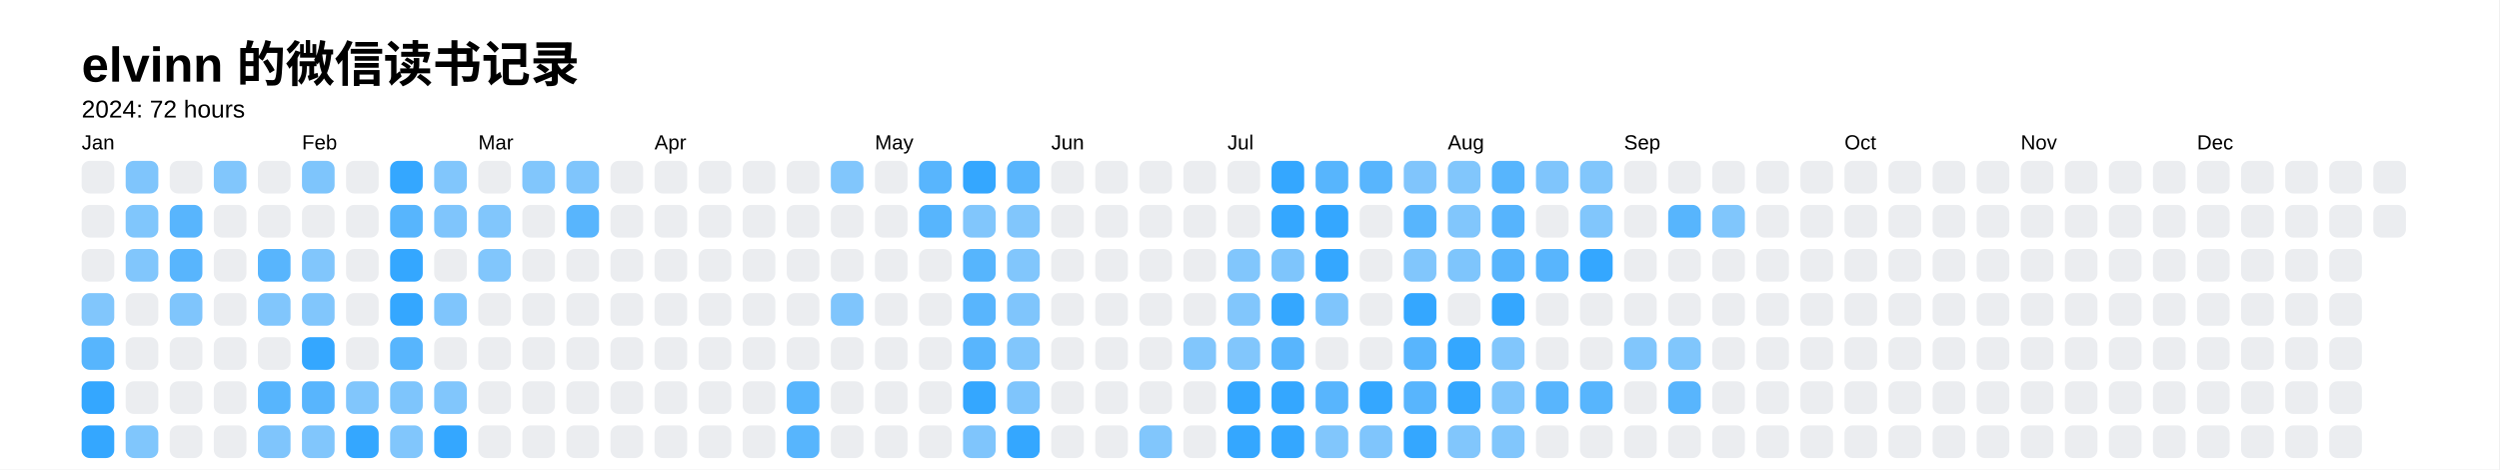
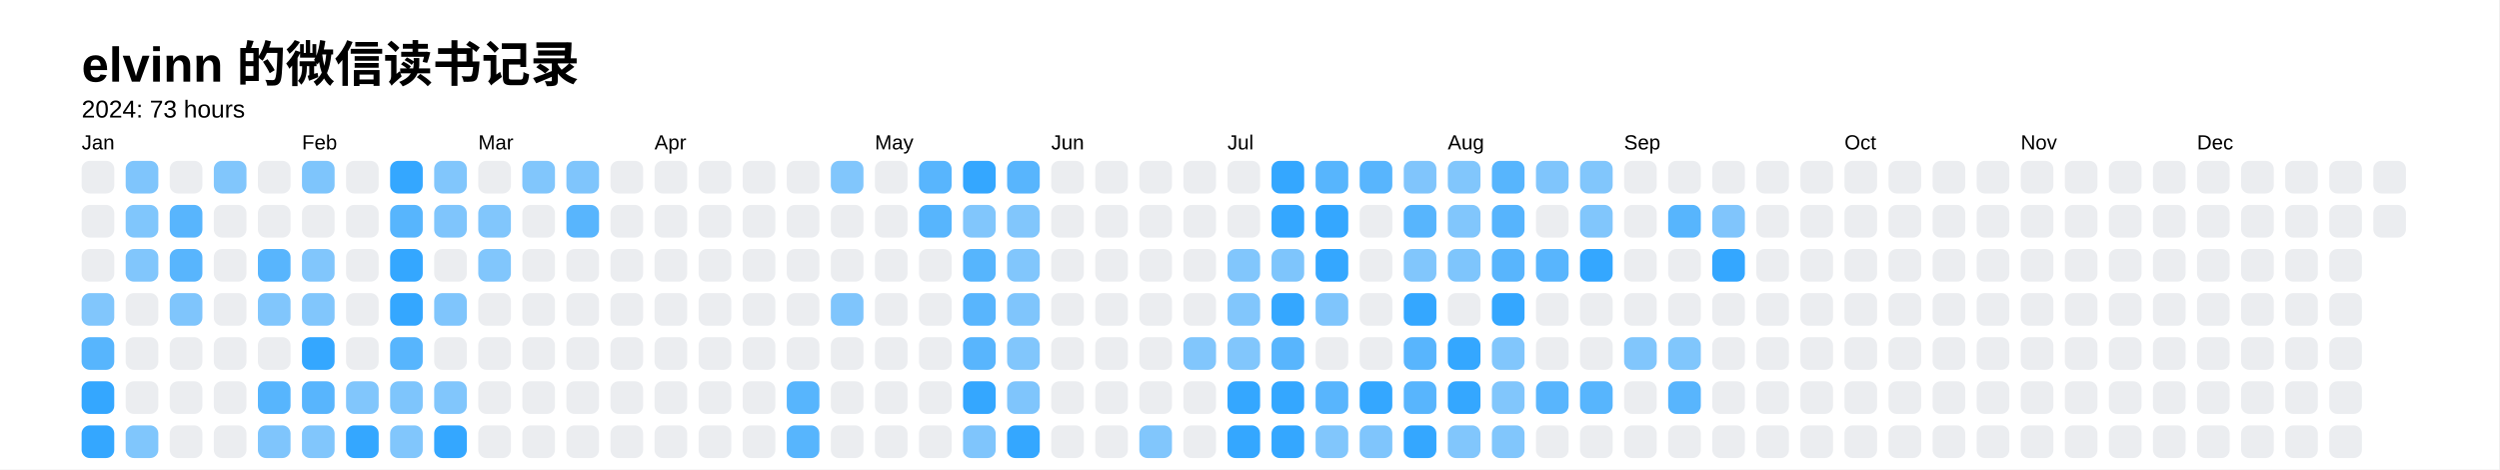
<svg xmlns="http://www.w3.org/2000/svg" baseProfile="full" height="57.5mm" version="1.1" viewBox="0,0,306.2,57.5" width="306.2mm">
  <defs />
  <rect fill="#FFFFFF" height="57.5" width="306.2" x="0" y="0" />
  <text fill="#000000" style="font-size:6px; font-family:Arial; font-weight:bold;" x="10" y="10">elvinn 的微信读书记录</text>
-   <text fill="#000000" style="font-size:3px; font-family:Arial;" x="10" y="14.4">2024: 72 hours</text>
+   <text fill="#000000" style="font-size:3px; font-family:Arial;" x="10" y="14.4">2024: 73 hours</text>
  <text fill="#000000" style="font-size:2.5px; font-family:Arial" x="10" y="18.3">Jan</text>
  <rect fill="#EBEDF0" height="4" rx="1" ry="1" width="4" x="10" y="19.7" />
  <rect fill="#EBEDF0" height="4" rx="1" ry="1" width="4" x="10" y="25.1" />
  <rect fill="#EBEDF0" height="4" rx="1" ry="1" width="4" x="10" y="30.5" />
  <rect fill="#81c6fc" height="4" rx="1" ry="1" width="4" x="10" y="35.9" />
  <rect fill="#57b5fd" height="4" rx="1" ry="1" width="4" x="10" y="41.3" />
  <rect fill="#34A7FF" height="4" rx="1" ry="1" width="4" x="10" y="46.7" />
  <rect fill="#34A7FF" height="4" rx="1" ry="1" width="4" x="10" y="52.1" />
  <rect fill="#7fc5fc" height="4" rx="1" ry="1" width="4" x="15.4" y="19.7" />
  <rect fill="#80c6fc" height="4" rx="1" ry="1" width="4" x="15.4" y="25.1" />
  <rect fill="#81c6fc" height="4" rx="1" ry="1" width="4" x="15.4" y="30.5" />
  <rect fill="#EBEDF0" height="4" rx="1" ry="1" width="4" x="15.4" y="35.9" />
  <rect fill="#EBEDF0" height="4" rx="1" ry="1" width="4" x="15.4" y="41.3" />
  <rect fill="#EBEDF0" height="4" rx="1" ry="1" width="4" x="15.4" y="46.7" />
  <rect fill="#80c6fc" height="4" rx="1" ry="1" width="4" x="15.4" y="52.1" />
  <rect fill="#EBEDF0" height="4" rx="1" ry="1" width="4" x="20.8" y="19.7" />
  <rect fill="#58b5fd" height="4" rx="1" ry="1" width="4" x="20.8" y="25.1" />
  <rect fill="#58b5fd" height="4" rx="1" ry="1" width="4" x="20.8" y="30.5" />
  <rect fill="#7fc5fc" height="4" rx="1" ry="1" width="4" x="20.8" y="35.9" />
  <rect fill="#EBEDF0" height="4" rx="1" ry="1" width="4" x="20.8" y="41.3" />
  <rect fill="#EBEDF0" height="4" rx="1" ry="1" width="4" x="20.8" y="46.7" />
  <rect fill="#EBEDF0" height="4" rx="1" ry="1" width="4" x="20.8" y="52.1" />
  <rect fill="#81c6fc" height="4" rx="1" ry="1" width="4" x="26.2" y="19.7" />
  <rect fill="#EBEDF0" height="4" rx="1" ry="1" width="4" x="26.2" y="25.1" />
  <rect fill="#EBEDF0" height="4" rx="1" ry="1" width="4" x="26.2" y="30.5" />
  <rect fill="#EBEDF0" height="4" rx="1" ry="1" width="4" x="26.2" y="35.9" />
  <rect fill="#EBEDF0" height="4" rx="1" ry="1" width="4" x="26.2" y="41.3" />
  <rect fill="#EBEDF0" height="4" rx="1" ry="1" width="4" x="26.2" y="46.7" />
  <rect fill="#EBEDF0" height="4" rx="1" ry="1" width="4" x="26.2" y="52.1" />
  <rect fill="#EBEDF0" height="4" rx="1" ry="1" width="4" x="31.6" y="19.7" />
  <rect fill="#EBEDF0" height="4" rx="1" ry="1" width="4" x="31.6" y="25.1" />
  <rect fill="#58b5fd" height="4" rx="1" ry="1" width="4" x="31.6" y="30.5" />
  <rect fill="#81c6fc" height="4" rx="1" ry="1" width="4" x="31.6" y="35.9" />
  <rect fill="#EBEDF0" height="4" rx="1" ry="1" width="4" x="31.6" y="41.3" />
  <rect fill="#57b5fd" height="4" rx="1" ry="1" width="4" x="31.6" y="46.7" />
  <rect fill="#7fc5fc" height="4" rx="1" ry="1" width="4" x="31.6" y="52.1" />
  <text fill="#000000" style="font-size:2.5px; font-family:Arial" x="37.0" y="18.3">Feb</text>
  <rect fill="#7ec5fc" height="4" rx="1" ry="1" width="4" x="37.0" y="19.7" />
  <rect fill="#EBEDF0" height="4" rx="1" ry="1" width="4" x="37.0" y="25.1" />
  <rect fill="#81c6fc" height="4" rx="1" ry="1" width="4" x="37.0" y="30.5" />
  <rect fill="#81c6fc" height="4" rx="1" ry="1" width="4" x="37.0" y="35.9" />
  <rect fill="#34A7FF" height="4" rx="1" ry="1" width="4" x="37.0" y="41.3" />
  <rect fill="#58b5fd" height="4" rx="1" ry="1" width="4" x="37.0" y="46.7" />
  <rect fill="#81c6fc" height="4" rx="1" ry="1" width="4" x="37.0" y="52.1" />
  <rect fill="#EBEDF0" height="4" rx="1" ry="1" width="4" x="42.4" y="19.7" />
  <rect fill="#EBEDF0" height="4" rx="1" ry="1" width="4" x="42.4" y="25.1" />
  <rect fill="#EBEDF0" height="4" rx="1" ry="1" width="4" x="42.4" y="30.5" />
  <rect fill="#EBEDF0" height="4" rx="1" ry="1" width="4" x="42.4" y="35.9" />
  <rect fill="#EBEDF0" height="4" rx="1" ry="1" width="4" x="42.4" y="41.3" />
  <rect fill="#81c6fc" height="4" rx="1" ry="1" width="4" x="42.4" y="46.7" />
  <rect fill="#34A7FF" height="4" rx="1" ry="1" width="4" x="42.4" y="52.1" />
  <rect fill="#34A7FF" height="4" rx="1" ry="1" width="4" x="47.8" y="19.7" />
  <rect fill="#57b5fd" height="4" rx="1" ry="1" width="4" x="47.8" y="25.1" />
  <rect fill="#34A7FF" height="4" rx="1" ry="1" width="4" x="47.8" y="30.5" />
  <rect fill="#34A7FF" height="4" rx="1" ry="1" width="4" x="47.8" y="35.9" />
  <rect fill="#57b5fd" height="4" rx="1" ry="1" width="4" x="47.8" y="41.3" />
  <rect fill="#7ec5fc" height="4" rx="1" ry="1" width="4" x="47.8" y="46.7" />
  <rect fill="#81c6fc" height="4" rx="1" ry="1" width="4" x="47.8" y="52.1" />
  <rect fill="#81c6fc" height="4" rx="1" ry="1" width="4" x="53.2" y="19.7" />
  <rect fill="#7fc5fc" height="4" rx="1" ry="1" width="4" x="53.2" y="25.1" />
  <rect fill="#EBEDF0" height="4" rx="1" ry="1" width="4" x="53.2" y="30.5" />
  <rect fill="#7fc5fc" height="4" rx="1" ry="1" width="4" x="53.2" y="35.9" />
  <rect fill="#EBEDF0" height="4" rx="1" ry="1" width="4" x="53.2" y="41.3" />
  <rect fill="#81c6fc" height="4" rx="1" ry="1" width="4" x="53.2" y="46.7" />
  <rect fill="#34A7FF" height="4" rx="1" ry="1" width="4" x="53.2" y="52.1" />
  <text fill="#000000" style="font-size:2.5px; font-family:Arial" x="58.6" y="18.3">Mar</text>
  <rect fill="#EBEDF0" height="4" rx="1" ry="1" width="4" x="58.6" y="19.7" />
  <rect fill="#81c6fc" height="4" rx="1" ry="1" width="4" x="58.6" y="25.1" />
  <rect fill="#81c6fc" height="4" rx="1" ry="1" width="4" x="58.6" y="30.5" />
  <rect fill="#EBEDF0" height="4" rx="1" ry="1" width="4" x="58.6" y="35.9" />
  <rect fill="#EBEDF0" height="4" rx="1" ry="1" width="4" x="58.6" y="41.3" />
  <rect fill="#EBEDF0" height="4" rx="1" ry="1" width="4" x="58.6" y="46.7" />
  <rect fill="#EBEDF0" height="4" rx="1" ry="1" width="4" x="58.6" y="52.1" />
  <rect fill="#81c6fc" height="4" rx="1" ry="1" width="4" x="64" y="19.7" />
  <rect fill="#EBEDF0" height="4" rx="1" ry="1" width="4" x="64" y="25.1" />
  <rect fill="#EBEDF0" height="4" rx="1" ry="1" width="4" x="64" y="30.5" />
  <rect fill="#EBEDF0" height="4" rx="1" ry="1" width="4" x="64" y="35.9" />
  <rect fill="#EBEDF0" height="4" rx="1" ry="1" width="4" x="64" y="41.3" />
  <rect fill="#EBEDF0" height="4" rx="1" ry="1" width="4" x="64" y="46.7" />
  <rect fill="#EBEDF0" height="4" rx="1" ry="1" width="4" x="64" y="52.1" />
  <rect fill="#7fc5fc" height="4" rx="1" ry="1" width="4" x="69.4" y="19.7" />
  <rect fill="#58b5fd" height="4" rx="1" ry="1" width="4" x="69.4" y="25.1" />
  <rect fill="#EBEDF0" height="4" rx="1" ry="1" width="4" x="69.4" y="30.5" />
  <rect fill="#EBEDF0" height="4" rx="1" ry="1" width="4" x="69.4" y="35.9" />
  <rect fill="#EBEDF0" height="4" rx="1" ry="1" width="4" x="69.4" y="41.3" />
  <rect fill="#EBEDF0" height="4" rx="1" ry="1" width="4" x="69.4" y="46.7" />
  <rect fill="#EBEDF0" height="4" rx="1" ry="1" width="4" x="69.4" y="52.1" />
  <rect fill="#EBEDF0" height="4" rx="1" ry="1" width="4" x="74.8" y="19.7" />
  <rect fill="#EBEDF0" height="4" rx="1" ry="1" width="4" x="74.8" y="25.1" />
  <rect fill="#EBEDF0" height="4" rx="1" ry="1" width="4" x="74.8" y="30.5" />
  <rect fill="#EBEDF0" height="4" rx="1" ry="1" width="4" x="74.8" y="35.9" />
  <rect fill="#EBEDF0" height="4" rx="1" ry="1" width="4" x="74.8" y="41.3" />
  <rect fill="#EBEDF0" height="4" rx="1" ry="1" width="4" x="74.8" y="46.7" />
  <rect fill="#EBEDF0" height="4" rx="1" ry="1" width="4" x="74.8" y="52.1" />
  <text fill="#000000" style="font-size:2.5px; font-family:Arial" x="80.2" y="18.3">Apr</text>
  <rect fill="#EBEDF0" height="4" rx="1" ry="1" width="4" x="80.2" y="19.7" />
  <rect fill="#EBEDF0" height="4" rx="1" ry="1" width="4" x="80.2" y="25.1" />
  <rect fill="#EBEDF0" height="4" rx="1" ry="1" width="4" x="80.2" y="30.5" />
  <rect fill="#EBEDF0" height="4" rx="1" ry="1" width="4" x="80.2" y="35.9" />
  <rect fill="#EBEDF0" height="4" rx="1" ry="1" width="4" x="80.2" y="41.3" />
  <rect fill="#EBEDF0" height="4" rx="1" ry="1" width="4" x="80.2" y="46.7" />
  <rect fill="#EBEDF0" height="4" rx="1" ry="1" width="4" x="80.2" y="52.1" />
  <rect fill="#EBEDF0" height="4" rx="1" ry="1" width="4" x="85.6" y="19.7" />
  <rect fill="#EBEDF0" height="4" rx="1" ry="1" width="4" x="85.6" y="25.1" />
  <rect fill="#EBEDF0" height="4" rx="1" ry="1" width="4" x="85.6" y="30.5" />
  <rect fill="#EBEDF0" height="4" rx="1" ry="1" width="4" x="85.6" y="35.9" />
  <rect fill="#EBEDF0" height="4" rx="1" ry="1" width="4" x="85.6" y="41.3" />
  <rect fill="#EBEDF0" height="4" rx="1" ry="1" width="4" x="85.6" y="46.7" />
  <rect fill="#EBEDF0" height="4" rx="1" ry="1" width="4" x="85.6" y="52.1" />
  <rect fill="#EBEDF0" height="4" rx="1" ry="1" width="4" x="91" y="19.7" />
  <rect fill="#EBEDF0" height="4" rx="1" ry="1" width="4" x="91" y="25.1" />
  <rect fill="#EBEDF0" height="4" rx="1" ry="1" width="4" x="91" y="30.5" />
  <rect fill="#EBEDF0" height="4" rx="1" ry="1" width="4" x="91" y="35.9" />
  <rect fill="#EBEDF0" height="4" rx="1" ry="1" width="4" x="91" y="41.3" />
  <rect fill="#EBEDF0" height="4" rx="1" ry="1" width="4" x="91" y="46.7" />
  <rect fill="#EBEDF0" height="4" rx="1" ry="1" width="4" x="91" y="52.1" />
  <rect fill="#EBEDF0" height="4" rx="1" ry="1" width="4" x="96.4" y="19.7" />
  <rect fill="#EBEDF0" height="4" rx="1" ry="1" width="4" x="96.4" y="25.1" />
  <rect fill="#EBEDF0" height="4" rx="1" ry="1" width="4" x="96.4" y="30.5" />
  <rect fill="#EBEDF0" height="4" rx="1" ry="1" width="4" x="96.4" y="35.9" />
  <rect fill="#EBEDF0" height="4" rx="1" ry="1" width="4" x="96.4" y="41.3" />
  <rect fill="#57b5fd" height="4" rx="1" ry="1" width="4" x="96.4" y="46.7" />
  <rect fill="#57b5fd" height="4" rx="1" ry="1" width="4" x="96.4" y="52.1" />
  <rect fill="#81c6fc" height="4" rx="1" ry="1" width="4" x="101.8" y="19.7" />
  <rect fill="#EBEDF0" height="4" rx="1" ry="1" width="4" x="101.8" y="25.1" />
  <rect fill="#EBEDF0" height="4" rx="1" ry="1" width="4" x="101.8" y="30.5" />
  <rect fill="#7fc5fc" height="4" rx="1" ry="1" width="4" x="101.8" y="35.9" />
  <rect fill="#EBEDF0" height="4" rx="1" ry="1" width="4" x="101.8" y="41.3" />
  <rect fill="#EBEDF0" height="4" rx="1" ry="1" width="4" x="101.8" y="46.7" />
  <rect fill="#EBEDF0" height="4" rx="1" ry="1" width="4" x="101.8" y="52.1" />
  <text fill="#000000" style="font-size:2.5px; font-family:Arial" x="107.2" y="18.3">May</text>
  <rect fill="#EBEDF0" height="4" rx="1" ry="1" width="4" x="107.2" y="19.7" />
  <rect fill="#EBEDF0" height="4" rx="1" ry="1" width="4" x="107.2" y="25.1" />
  <rect fill="#EBEDF0" height="4" rx="1" ry="1" width="4" x="107.2" y="30.5" />
  <rect fill="#EBEDF0" height="4" rx="1" ry="1" width="4" x="107.2" y="35.9" />
  <rect fill="#EBEDF0" height="4" rx="1" ry="1" width="4" x="107.2" y="41.3" />
  <rect fill="#EBEDF0" height="4" rx="1" ry="1" width="4" x="107.2" y="46.7" />
  <rect fill="#EBEDF0" height="4" rx="1" ry="1" width="4" x="107.2" y="52.1" />
  <rect fill="#58b5fd" height="4" rx="1" ry="1" width="4" x="112.6" y="19.7" />
  <rect fill="#57b5fd" height="4" rx="1" ry="1" width="4" x="112.6" y="25.1" />
  <rect fill="#EBEDF0" height="4" rx="1" ry="1" width="4" x="112.6" y="30.5" />
  <rect fill="#EBEDF0" height="4" rx="1" ry="1" width="4" x="112.6" y="35.9" />
  <rect fill="#EBEDF0" height="4" rx="1" ry="1" width="4" x="112.6" y="41.3" />
  <rect fill="#EBEDF0" height="4" rx="1" ry="1" width="4" x="112.6" y="46.7" />
  <rect fill="#EBEDF0" height="4" rx="1" ry="1" width="4" x="112.6" y="52.1" />
  <rect fill="#34A7FF" height="4" rx="1" ry="1" width="4" x="118" y="19.7" />
  <rect fill="#81c6fc" height="4" rx="1" ry="1" width="4" x="118" y="25.1" />
  <rect fill="#56b5fd" height="4" rx="1" ry="1" width="4" x="118" y="30.5" />
  <rect fill="#58b5fd" height="4" rx="1" ry="1" width="4" x="118" y="35.9" />
  <rect fill="#58b5fd" height="4" rx="1" ry="1" width="4" x="118" y="41.3" />
  <rect fill="#34A7FF" height="4" rx="1" ry="1" width="4" x="118" y="46.7" />
  <rect fill="#7fc5fc" height="4" rx="1" ry="1" width="4" x="118" y="52.1" />
  <rect fill="#58b5fd" height="4" rx="1" ry="1" width="4" x="123.4" y="19.7" />
  <rect fill="#81c6fc" height="4" rx="1" ry="1" width="4" x="123.4" y="25.1" />
  <rect fill="#81c6fc" height="4" rx="1" ry="1" width="4" x="123.4" y="30.5" />
  <rect fill="#7fc5fc" height="4" rx="1" ry="1" width="4" x="123.4" y="35.9" />
  <rect fill="#81c6fc" height="4" rx="1" ry="1" width="4" x="123.4" y="41.3" />
  <rect fill="#7fc5fc" height="4" rx="1" ry="1" width="4" x="123.4" y="46.7" />
  <rect fill="#34A7FF" height="4" rx="1" ry="1" width="4" x="123.4" y="52.1" />
  <text fill="#000000" style="font-size:2.5px; font-family:Arial" x="128.8" y="18.3">Jun</text>
  <rect fill="#EBEDF0" height="4" rx="1" ry="1" width="4" x="128.8" y="19.7" />
  <rect fill="#EBEDF0" height="4" rx="1" ry="1" width="4" x="128.8" y="25.1" />
  <rect fill="#EBEDF0" height="4" rx="1" ry="1" width="4" x="128.8" y="30.5" />
  <rect fill="#EBEDF0" height="4" rx="1" ry="1" width="4" x="128.8" y="35.9" />
  <rect fill="#EBEDF0" height="4" rx="1" ry="1" width="4" x="128.8" y="41.3" />
  <rect fill="#EBEDF0" height="4" rx="1" ry="1" width="4" x="128.8" y="46.7" />
  <rect fill="#EBEDF0" height="4" rx="1" ry="1" width="4" x="128.8" y="52.1" />
  <rect fill="#EBEDF0" height="4" rx="1" ry="1" width="4" x="134.2" y="19.7" />
  <rect fill="#EBEDF0" height="4" rx="1" ry="1" width="4" x="134.2" y="25.1" />
  <rect fill="#EBEDF0" height="4" rx="1" ry="1" width="4" x="134.2" y="30.5" />
  <rect fill="#EBEDF0" height="4" rx="1" ry="1" width="4" x="134.2" y="35.9" />
  <rect fill="#EBEDF0" height="4" rx="1" ry="1" width="4" x="134.2" y="41.3" />
  <rect fill="#EBEDF0" height="4" rx="1" ry="1" width="4" x="134.2" y="46.7" />
  <rect fill="#EBEDF0" height="4" rx="1" ry="1" width="4" x="134.2" y="52.1" />
  <rect fill="#EBEDF0" height="4" rx="1" ry="1" width="4" x="139.6" y="19.7" />
  <rect fill="#EBEDF0" height="4" rx="1" ry="1" width="4" x="139.6" y="25.1" />
  <rect fill="#EBEDF0" height="4" rx="1" ry="1" width="4" x="139.6" y="30.5" />
  <rect fill="#EBEDF0" height="4" rx="1" ry="1" width="4" x="139.6" y="35.9" />
  <rect fill="#EBEDF0" height="4" rx="1" ry="1" width="4" x="139.6" y="41.3" />
  <rect fill="#EBEDF0" height="4" rx="1" ry="1" width="4" x="139.6" y="46.7" />
  <rect fill="#81c6fc" height="4" rx="1" ry="1" width="4" x="139.6" y="52.1" />
  <rect fill="#EBEDF0" height="4" rx="1" ry="1" width="4" x="145" y="19.7" />
  <rect fill="#EBEDF0" height="4" rx="1" ry="1" width="4" x="145" y="25.1" />
  <rect fill="#EBEDF0" height="4" rx="1" ry="1" width="4" x="145" y="30.5" />
  <rect fill="#EBEDF0" height="4" rx="1" ry="1" width="4" x="145" y="35.9" />
  <rect fill="#81c6fc" height="4" rx="1" ry="1" width="4" x="145" y="41.3" />
  <rect fill="#EBEDF0" height="4" rx="1" ry="1" width="4" x="145" y="46.7" />
  <rect fill="#EBEDF0" height="4" rx="1" ry="1" width="4" x="145" y="52.1" />
  <text fill="#000000" style="font-size:2.5px; font-family:Arial" x="150.4" y="18.3">Jul</text>
  <rect fill="#EBEDF0" height="4" rx="1" ry="1" width="4" x="150.4" y="19.7" />
  <rect fill="#EBEDF0" height="4" rx="1" ry="1" width="4" x="150.4" y="25.1" />
  <rect fill="#81c6fc" height="4" rx="1" ry="1" width="4" x="150.4" y="30.5" />
  <rect fill="#81c6fc" height="4" rx="1" ry="1" width="4" x="150.4" y="35.9" />
  <rect fill="#81c6fc" height="4" rx="1" ry="1" width="4" x="150.4" y="41.3" />
  <rect fill="#34A7FF" height="4" rx="1" ry="1" width="4" x="150.4" y="46.7" />
  <rect fill="#34A7FF" height="4" rx="1" ry="1" width="4" x="150.4" y="52.1" />
  <rect fill="#34A7FF" height="4" rx="1" ry="1" width="4" x="155.8" y="19.7" />
  <rect fill="#34A7FF" height="4" rx="1" ry="1" width="4" x="155.8" y="25.1" />
  <rect fill="#7ec5fc" height="4" rx="1" ry="1" width="4" x="155.8" y="30.5" />
  <rect fill="#34A7FF" height="4" rx="1" ry="1" width="4" x="155.8" y="35.9" />
  <rect fill="#58b5fd" height="4" rx="1" ry="1" width="4" x="155.8" y="41.3" />
  <rect fill="#34A7FF" height="4" rx="1" ry="1" width="4" x="155.8" y="46.7" />
  <rect fill="#34A7FF" height="4" rx="1" ry="1" width="4" x="155.8" y="52.1" />
  <rect fill="#57b5fd" height="4" rx="1" ry="1" width="4" x="161.2" y="19.7" />
  <rect fill="#34A7FF" height="4" rx="1" ry="1" width="4" x="161.2" y="25.1" />
  <rect fill="#34A7FF" height="4" rx="1" ry="1" width="4" x="161.2" y="30.5" />
  <rect fill="#7fc5fc" height="4" rx="1" ry="1" width="4" x="161.2" y="35.9" />
  <rect fill="#EBEDF0" height="4" rx="1" ry="1" width="4" x="161.2" y="41.3" />
  <rect fill="#58b5fd" height="4" rx="1" ry="1" width="4" x="161.2" y="46.7" />
  <rect fill="#81c6fc" height="4" rx="1" ry="1" width="4" x="161.2" y="52.1" />
  <rect fill="#58b5fd" height="4" rx="1" ry="1" width="4" x="166.6" y="19.7" />
  <rect fill="#EBEDF0" height="4" rx="1" ry="1" width="4" x="166.6" y="25.1" />
  <rect fill="#EBEDF0" height="4" rx="1" ry="1" width="4" x="166.6" y="30.5" />
  <rect fill="#EBEDF0" height="4" rx="1" ry="1" width="4" x="166.6" y="35.9" />
  <rect fill="#EBEDF0" height="4" rx="1" ry="1" width="4" x="166.6" y="41.3" />
  <rect fill="#34A7FF" height="4" rx="1" ry="1" width="4" x="166.6" y="46.7" />
  <rect fill="#7fc5fc" height="4" rx="1" ry="1" width="4" x="166.6" y="52.1" />
  <rect fill="#80c5fc" height="4" rx="1" ry="1" width="4" x="172" y="19.7" />
  <rect fill="#57b5fd" height="4" rx="1" ry="1" width="4" x="172" y="25.1" />
  <rect fill="#81c6fc" height="4" rx="1" ry="1" width="4" x="172" y="30.5" />
  <rect fill="#34A7FF" height="4" rx="1" ry="1" width="4" x="172" y="35.9" />
  <rect fill="#58b5fd" height="4" rx="1" ry="1" width="4" x="172" y="41.3" />
  <rect fill="#58b5fd" height="4" rx="1" ry="1" width="4" x="172" y="46.7" />
  <rect fill="#34A7FF" height="4" rx="1" ry="1" width="4" x="172" y="52.1" />
  <text fill="#000000" style="font-size:2.5px; font-family:Arial" x="177.4" y="18.3">Aug</text>
  <rect fill="#81c6fc" height="4" rx="1" ry="1" width="4" x="177.4" y="19.7" />
  <rect fill="#81c6fc" height="4" rx="1" ry="1" width="4" x="177.4" y="25.1" />
  <rect fill="#7ec5fc" height="4" rx="1" ry="1" width="4" x="177.4" y="30.5" />
  <rect fill="#EBEDF0" height="4" rx="1" ry="1" width="4" x="177.4" y="35.9" />
  <rect fill="#34A7FF" height="4" rx="1" ry="1" width="4" x="177.4" y="41.3" />
  <rect fill="#34A7FF" height="4" rx="1" ry="1" width="4" x="177.4" y="46.7" />
  <rect fill="#81c6fc" height="4" rx="1" ry="1" width="4" x="177.4" y="52.1" />
  <rect fill="#57b5fd" height="4" rx="1" ry="1" width="4" x="182.8" y="19.7" />
  <rect fill="#56b4fd" height="4" rx="1" ry="1" width="4" x="182.8" y="25.1" />
  <rect fill="#58b5fd" height="4" rx="1" ry="1" width="4" x="182.8" y="30.5" />
  <rect fill="#34A7FF" height="4" rx="1" ry="1" width="4" x="182.8" y="35.9" />
  <rect fill="#81c6fc" height="4" rx="1" ry="1" width="4" x="182.8" y="41.3" />
  <rect fill="#81c6fc" height="4" rx="1" ry="1" width="4" x="182.8" y="46.7" />
  <rect fill="#81c6fc" height="4" rx="1" ry="1" width="4" x="182.8" y="52.1" />
  <rect fill="#7fc5fc" height="4" rx="1" ry="1" width="4" x="188.2" y="19.7" />
  <rect fill="#EBEDF0" height="4" rx="1" ry="1" width="4" x="188.2" y="25.1" />
  <rect fill="#58b5fd" height="4" rx="1" ry="1" width="4" x="188.2" y="30.5" />
  <rect fill="#EBEDF0" height="4" rx="1" ry="1" width="4" x="188.2" y="35.9" />
  <rect fill="#EBEDF0" height="4" rx="1" ry="1" width="4" x="188.2" y="41.3" />
  <rect fill="#58b5fd" height="4" rx="1" ry="1" width="4" x="188.2" y="46.7" />
  <rect fill="#EBEDF0" height="4" rx="1" ry="1" width="4" x="188.2" y="52.1" />
  <rect fill="#81c6fc" height="4" rx="1" ry="1" width="4" x="193.6" y="19.7" />
  <rect fill="#81c6fc" height="4" rx="1" ry="1" width="4" x="193.6" y="25.1" />
  <rect fill="#34A7FF" height="4" rx="1" ry="1" width="4" x="193.6" y="30.5" />
  <rect fill="#EBEDF0" height="4" rx="1" ry="1" width="4" x="193.6" y="35.9" />
  <rect fill="#EBEDF0" height="4" rx="1" ry="1" width="4" x="193.6" y="41.3" />
  <rect fill="#57b5fd" height="4" rx="1" ry="1" width="4" x="193.6" y="46.7" />
  <rect fill="#EBEDF0" height="4" rx="1" ry="1" width="4" x="193.6" y="52.1" />
  <text fill="#000000" style="font-size:2.5px; font-family:Arial" x="199" y="18.3">Sep</text>
  <rect fill="#EBEDF0" height="4" rx="1" ry="1" width="4" x="199" y="19.7" />
  <rect fill="#EBEDF0" height="4" rx="1" ry="1" width="4" x="199" y="25.1" />
  <rect fill="#EBEDF0" height="4" rx="1" ry="1" width="4" x="199" y="30.5" />
  <rect fill="#EBEDF0" height="4" rx="1" ry="1" width="4" x="199" y="35.9" />
  <rect fill="#81c6fc" height="4" rx="1" ry="1" width="4" x="199" y="41.3" />
  <rect fill="#EBEDF0" height="4" rx="1" ry="1" width="4" x="199" y="46.7" />
  <rect fill="#EBEDF0" height="4" rx="1" ry="1" width="4" x="199" y="52.1" />
  <rect fill="#EBEDF0" height="4" rx="1" ry="1" width="4" x="204.4" y="19.7" />
  <rect fill="#57b5fd" height="4" rx="1" ry="1" width="4" x="204.4" y="25.1" />
  <rect fill="#EBEDF0" height="4" rx="1" ry="1" width="4" x="204.4" y="30.5" />
  <rect fill="#EBEDF0" height="4" rx="1" ry="1" width="4" x="204.4" y="35.9" />
  <rect fill="#80c6fc" height="4" rx="1" ry="1" width="4" x="204.4" y="41.3" />
  <rect fill="#58b5fd" height="4" rx="1" ry="1" width="4" x="204.4" y="46.7" />
  <rect fill="#EBEDF0" height="4" rx="1" ry="1" width="4" x="204.4" y="52.1" />
  <rect fill="#EBEDF0" height="4" rx="1" ry="1" width="4" x="209.8" y="19.7" />
-   <rect fill="#80c6fc" height="4" rx="1" ry="1" width="4" x="209.8" y="25.1" />
-   <rect fill="#EBEDF0" height="4" rx="1" ry="1" width="4" x="209.8" y="30.5" />
+   <rect fill="#80c5fc" height="4" rx="1" ry="1" width="4" x="209.8" y="25.1" />
+   <rect fill="#34A7FF" height="4" rx="1" ry="1" width="4" x="209.8" y="30.5" />
  <rect fill="#EBEDF0" height="4" rx="1" ry="1" width="4" x="209.8" y="35.9" />
  <rect fill="#EBEDF0" height="4" rx="1" ry="1" width="4" x="209.8" y="41.3" />
  <rect fill="#EBEDF0" height="4" rx="1" ry="1" width="4" x="209.8" y="46.7" />
  <rect fill="#EBEDF0" height="4" rx="1" ry="1" width="4" x="209.8" y="52.1" />
  <rect fill="#EBEDF0" height="4" rx="1" ry="1" width="4" x="215.2" y="19.7" />
  <rect fill="#EBEDF0" height="4" rx="1" ry="1" width="4" x="215.2" y="25.1" />
  <rect fill="#EBEDF0" height="4" rx="1" ry="1" width="4" x="215.2" y="30.5" />
  <rect fill="#EBEDF0" height="4" rx="1" ry="1" width="4" x="215.2" y="35.9" />
  <rect fill="#EBEDF0" height="4" rx="1" ry="1" width="4" x="215.2" y="41.3" />
  <rect fill="#EBEDF0" height="4" rx="1" ry="1" width="4" x="215.2" y="46.7" />
  <rect fill="#EBEDF0" height="4" rx="1" ry="1" width="4" x="215.2" y="52.1" />
  <rect fill="#EBEDF0" height="4" rx="1" ry="1" width="4" x="220.6" y="19.7" />
  <rect fill="#EBEDF0" height="4" rx="1" ry="1" width="4" x="220.6" y="25.1" />
  <rect fill="#EBEDF0" height="4" rx="1" ry="1" width="4" x="220.6" y="30.5" />
  <rect fill="#EBEDF0" height="4" rx="1" ry="1" width="4" x="220.6" y="35.9" />
  <rect fill="#EBEDF0" height="4" rx="1" ry="1" width="4" x="220.6" y="41.3" />
  <rect fill="#EBEDF0" height="4" rx="1" ry="1" width="4" x="220.6" y="46.7" />
  <rect fill="#EBEDF0" height="4" rx="1" ry="1" width="4" x="220.6" y="52.1" />
  <text fill="#000000" style="font-size:2.5px; font-family:Arial" x="226" y="18.3">Oct</text>
  <rect fill="#EBEDF0" height="4" rx="1" ry="1" width="4" x="226" y="19.7" />
  <rect fill="#EBEDF0" height="4" rx="1" ry="1" width="4" x="226" y="25.1" />
  <rect fill="#EBEDF0" height="4" rx="1" ry="1" width="4" x="226" y="30.5" />
  <rect fill="#EBEDF0" height="4" rx="1" ry="1" width="4" x="226" y="35.9" />
  <rect fill="#EBEDF0" height="4" rx="1" ry="1" width="4" x="226" y="41.3" />
  <rect fill="#EBEDF0" height="4" rx="1" ry="1" width="4" x="226" y="46.7" />
  <rect fill="#EBEDF0" height="4" rx="1" ry="1" width="4" x="226" y="52.1" />
  <rect fill="#EBEDF0" height="4" rx="1" ry="1" width="4" x="231.4" y="19.7" />
  <rect fill="#EBEDF0" height="4" rx="1" ry="1" width="4" x="231.4" y="25.1" />
  <rect fill="#EBEDF0" height="4" rx="1" ry="1" width="4" x="231.4" y="30.5" />
  <rect fill="#EBEDF0" height="4" rx="1" ry="1" width="4" x="231.4" y="35.9" />
  <rect fill="#EBEDF0" height="4" rx="1" ry="1" width="4" x="231.4" y="41.3" />
  <rect fill="#EBEDF0" height="4" rx="1" ry="1" width="4" x="231.4" y="46.7" />
  <rect fill="#EBEDF0" height="4" rx="1" ry="1" width="4" x="231.4" y="52.1" />
  <rect fill="#EBEDF0" height="4" rx="1" ry="1" width="4" x="236.8" y="19.7" />
  <rect fill="#EBEDF0" height="4" rx="1" ry="1" width="4" x="236.8" y="25.1" />
  <rect fill="#EBEDF0" height="4" rx="1" ry="1" width="4" x="236.8" y="30.5" />
  <rect fill="#EBEDF0" height="4" rx="1" ry="1" width="4" x="236.8" y="35.9" />
  <rect fill="#EBEDF0" height="4" rx="1" ry="1" width="4" x="236.8" y="41.3" />
  <rect fill="#EBEDF0" height="4" rx="1" ry="1" width="4" x="236.8" y="46.7" />
  <rect fill="#EBEDF0" height="4" rx="1" ry="1" width="4" x="236.8" y="52.1" />
  <rect fill="#EBEDF0" height="4" rx="1" ry="1" width="4" x="242.2" y="19.7" />
  <rect fill="#EBEDF0" height="4" rx="1" ry="1" width="4" x="242.2" y="25.1" />
  <rect fill="#EBEDF0" height="4" rx="1" ry="1" width="4" x="242.2" y="30.5" />
  <rect fill="#EBEDF0" height="4" rx="1" ry="1" width="4" x="242.2" y="35.9" />
  <rect fill="#EBEDF0" height="4" rx="1" ry="1" width="4" x="242.2" y="41.3" />
  <rect fill="#EBEDF0" height="4" rx="1" ry="1" width="4" x="242.2" y="46.7" />
  <rect fill="#EBEDF0" height="4" rx="1" ry="1" width="4" x="242.2" y="52.1" />
  <text fill="#000000" style="font-size:2.5px; font-family:Arial" x="247.6" y="18.3">Nov</text>
  <rect fill="#EBEDF0" height="4" rx="1" ry="1" width="4" x="247.6" y="19.7" />
  <rect fill="#EBEDF0" height="4" rx="1" ry="1" width="4" x="247.6" y="25.1" />
  <rect fill="#EBEDF0" height="4" rx="1" ry="1" width="4" x="247.6" y="30.5" />
  <rect fill="#EBEDF0" height="4" rx="1" ry="1" width="4" x="247.6" y="35.9" />
  <rect fill="#EBEDF0" height="4" rx="1" ry="1" width="4" x="247.6" y="41.3" />
  <rect fill="#EBEDF0" height="4" rx="1" ry="1" width="4" x="247.6" y="46.7" />
  <rect fill="#EBEDF0" height="4" rx="1" ry="1" width="4" x="247.6" y="52.1" />
  <rect fill="#EBEDF0" height="4" rx="1" ry="1" width="4" x="253" y="19.7" />
  <rect fill="#EBEDF0" height="4" rx="1" ry="1" width="4" x="253" y="25.1" />
  <rect fill="#EBEDF0" height="4" rx="1" ry="1" width="4" x="253" y="30.5" />
  <rect fill="#EBEDF0" height="4" rx="1" ry="1" width="4" x="253" y="35.9" />
  <rect fill="#EBEDF0" height="4" rx="1" ry="1" width="4" x="253" y="41.3" />
  <rect fill="#EBEDF0" height="4" rx="1" ry="1" width="4" x="253" y="46.7" />
  <rect fill="#EBEDF0" height="4" rx="1" ry="1" width="4" x="253" y="52.1" />
  <rect fill="#EBEDF0" height="4" rx="1" ry="1" width="4" x="258.4" y="19.7" />
  <rect fill="#EBEDF0" height="4" rx="1" ry="1" width="4" x="258.4" y="25.1" />
  <rect fill="#EBEDF0" height="4" rx="1" ry="1" width="4" x="258.4" y="30.5" />
  <rect fill="#EBEDF0" height="4" rx="1" ry="1" width="4" x="258.4" y="35.9" />
  <rect fill="#EBEDF0" height="4" rx="1" ry="1" width="4" x="258.4" y="41.3" />
  <rect fill="#EBEDF0" height="4" rx="1" ry="1" width="4" x="258.4" y="46.7" />
  <rect fill="#EBEDF0" height="4" rx="1" ry="1" width="4" x="258.4" y="52.1" />
  <rect fill="#EBEDF0" height="4" rx="1" ry="1" width="4" x="263.8" y="19.7" />
  <rect fill="#EBEDF0" height="4" rx="1" ry="1" width="4" x="263.8" y="25.1" />
  <rect fill="#EBEDF0" height="4" rx="1" ry="1" width="4" x="263.8" y="30.5" />
  <rect fill="#EBEDF0" height="4" rx="1" ry="1" width="4" x="263.8" y="35.9" />
  <rect fill="#EBEDF0" height="4" rx="1" ry="1" width="4" x="263.8" y="41.3" />
  <rect fill="#EBEDF0" height="4" rx="1" ry="1" width="4" x="263.8" y="46.7" />
  <rect fill="#EBEDF0" height="4" rx="1" ry="1" width="4" x="263.8" y="52.1" />
  <text fill="#000000" style="font-size:2.5px; font-family:Arial" x="269.2" y="18.3">Dec</text>
  <rect fill="#EBEDF0" height="4" rx="1" ry="1" width="4" x="269.2" y="19.7" />
  <rect fill="#EBEDF0" height="4" rx="1" ry="1" width="4" x="269.2" y="25.1" />
  <rect fill="#EBEDF0" height="4" rx="1" ry="1" width="4" x="269.2" y="30.5" />
  <rect fill="#EBEDF0" height="4" rx="1" ry="1" width="4" x="269.2" y="35.9" />
  <rect fill="#EBEDF0" height="4" rx="1" ry="1" width="4" x="269.2" y="41.3" />
  <rect fill="#EBEDF0" height="4" rx="1" ry="1" width="4" x="269.2" y="46.7" />
  <rect fill="#EBEDF0" height="4" rx="1" ry="1" width="4" x="269.2" y="52.1" />
  <rect fill="#EBEDF0" height="4" rx="1" ry="1" width="4" x="274.6" y="19.7" />
  <rect fill="#EBEDF0" height="4" rx="1" ry="1" width="4" x="274.6" y="25.1" />
  <rect fill="#EBEDF0" height="4" rx="1" ry="1" width="4" x="274.6" y="30.5" />
  <rect fill="#EBEDF0" height="4" rx="1" ry="1" width="4" x="274.6" y="35.9" />
  <rect fill="#EBEDF0" height="4" rx="1" ry="1" width="4" x="274.6" y="41.3" />
  <rect fill="#EBEDF0" height="4" rx="1" ry="1" width="4" x="274.6" y="46.7" />
  <rect fill="#EBEDF0" height="4" rx="1" ry="1" width="4" x="274.6" y="52.1" />
  <rect fill="#EBEDF0" height="4" rx="1" ry="1" width="4" x="280" y="19.7" />
  <rect fill="#EBEDF0" height="4" rx="1" ry="1" width="4" x="280" y="25.1" />
  <rect fill="#EBEDF0" height="4" rx="1" ry="1" width="4" x="280" y="30.5" />
  <rect fill="#EBEDF0" height="4" rx="1" ry="1" width="4" x="280" y="35.9" />
  <rect fill="#EBEDF0" height="4" rx="1" ry="1" width="4" x="280" y="41.3" />
  <rect fill="#EBEDF0" height="4" rx="1" ry="1" width="4" x="280" y="46.7" />
  <rect fill="#EBEDF0" height="4" rx="1" ry="1" width="4" x="280" y="52.1" />
  <rect fill="#EBEDF0" height="4" rx="1" ry="1" width="4" x="285.4" y="19.7" />
  <rect fill="#EBEDF0" height="4" rx="1" ry="1" width="4" x="285.4" y="25.1" />
  <rect fill="#EBEDF0" height="4" rx="1" ry="1" width="4" x="285.4" y="30.5" />
  <rect fill="#EBEDF0" height="4" rx="1" ry="1" width="4" x="285.4" y="35.9" />
  <rect fill="#EBEDF0" height="4" rx="1" ry="1" width="4" x="285.4" y="41.3" />
  <rect fill="#EBEDF0" height="4" rx="1" ry="1" width="4" x="285.4" y="46.7" />
  <rect fill="#EBEDF0" height="4" rx="1" ry="1" width="4" x="285.4" y="52.1" />
  <rect fill="#EBEDF0" height="4" rx="1" ry="1" width="4" x="290.8" y="19.7" />
  <rect fill="#EBEDF0" height="4" rx="1" ry="1" width="4" x="290.8" y="25.1" />
</svg>
